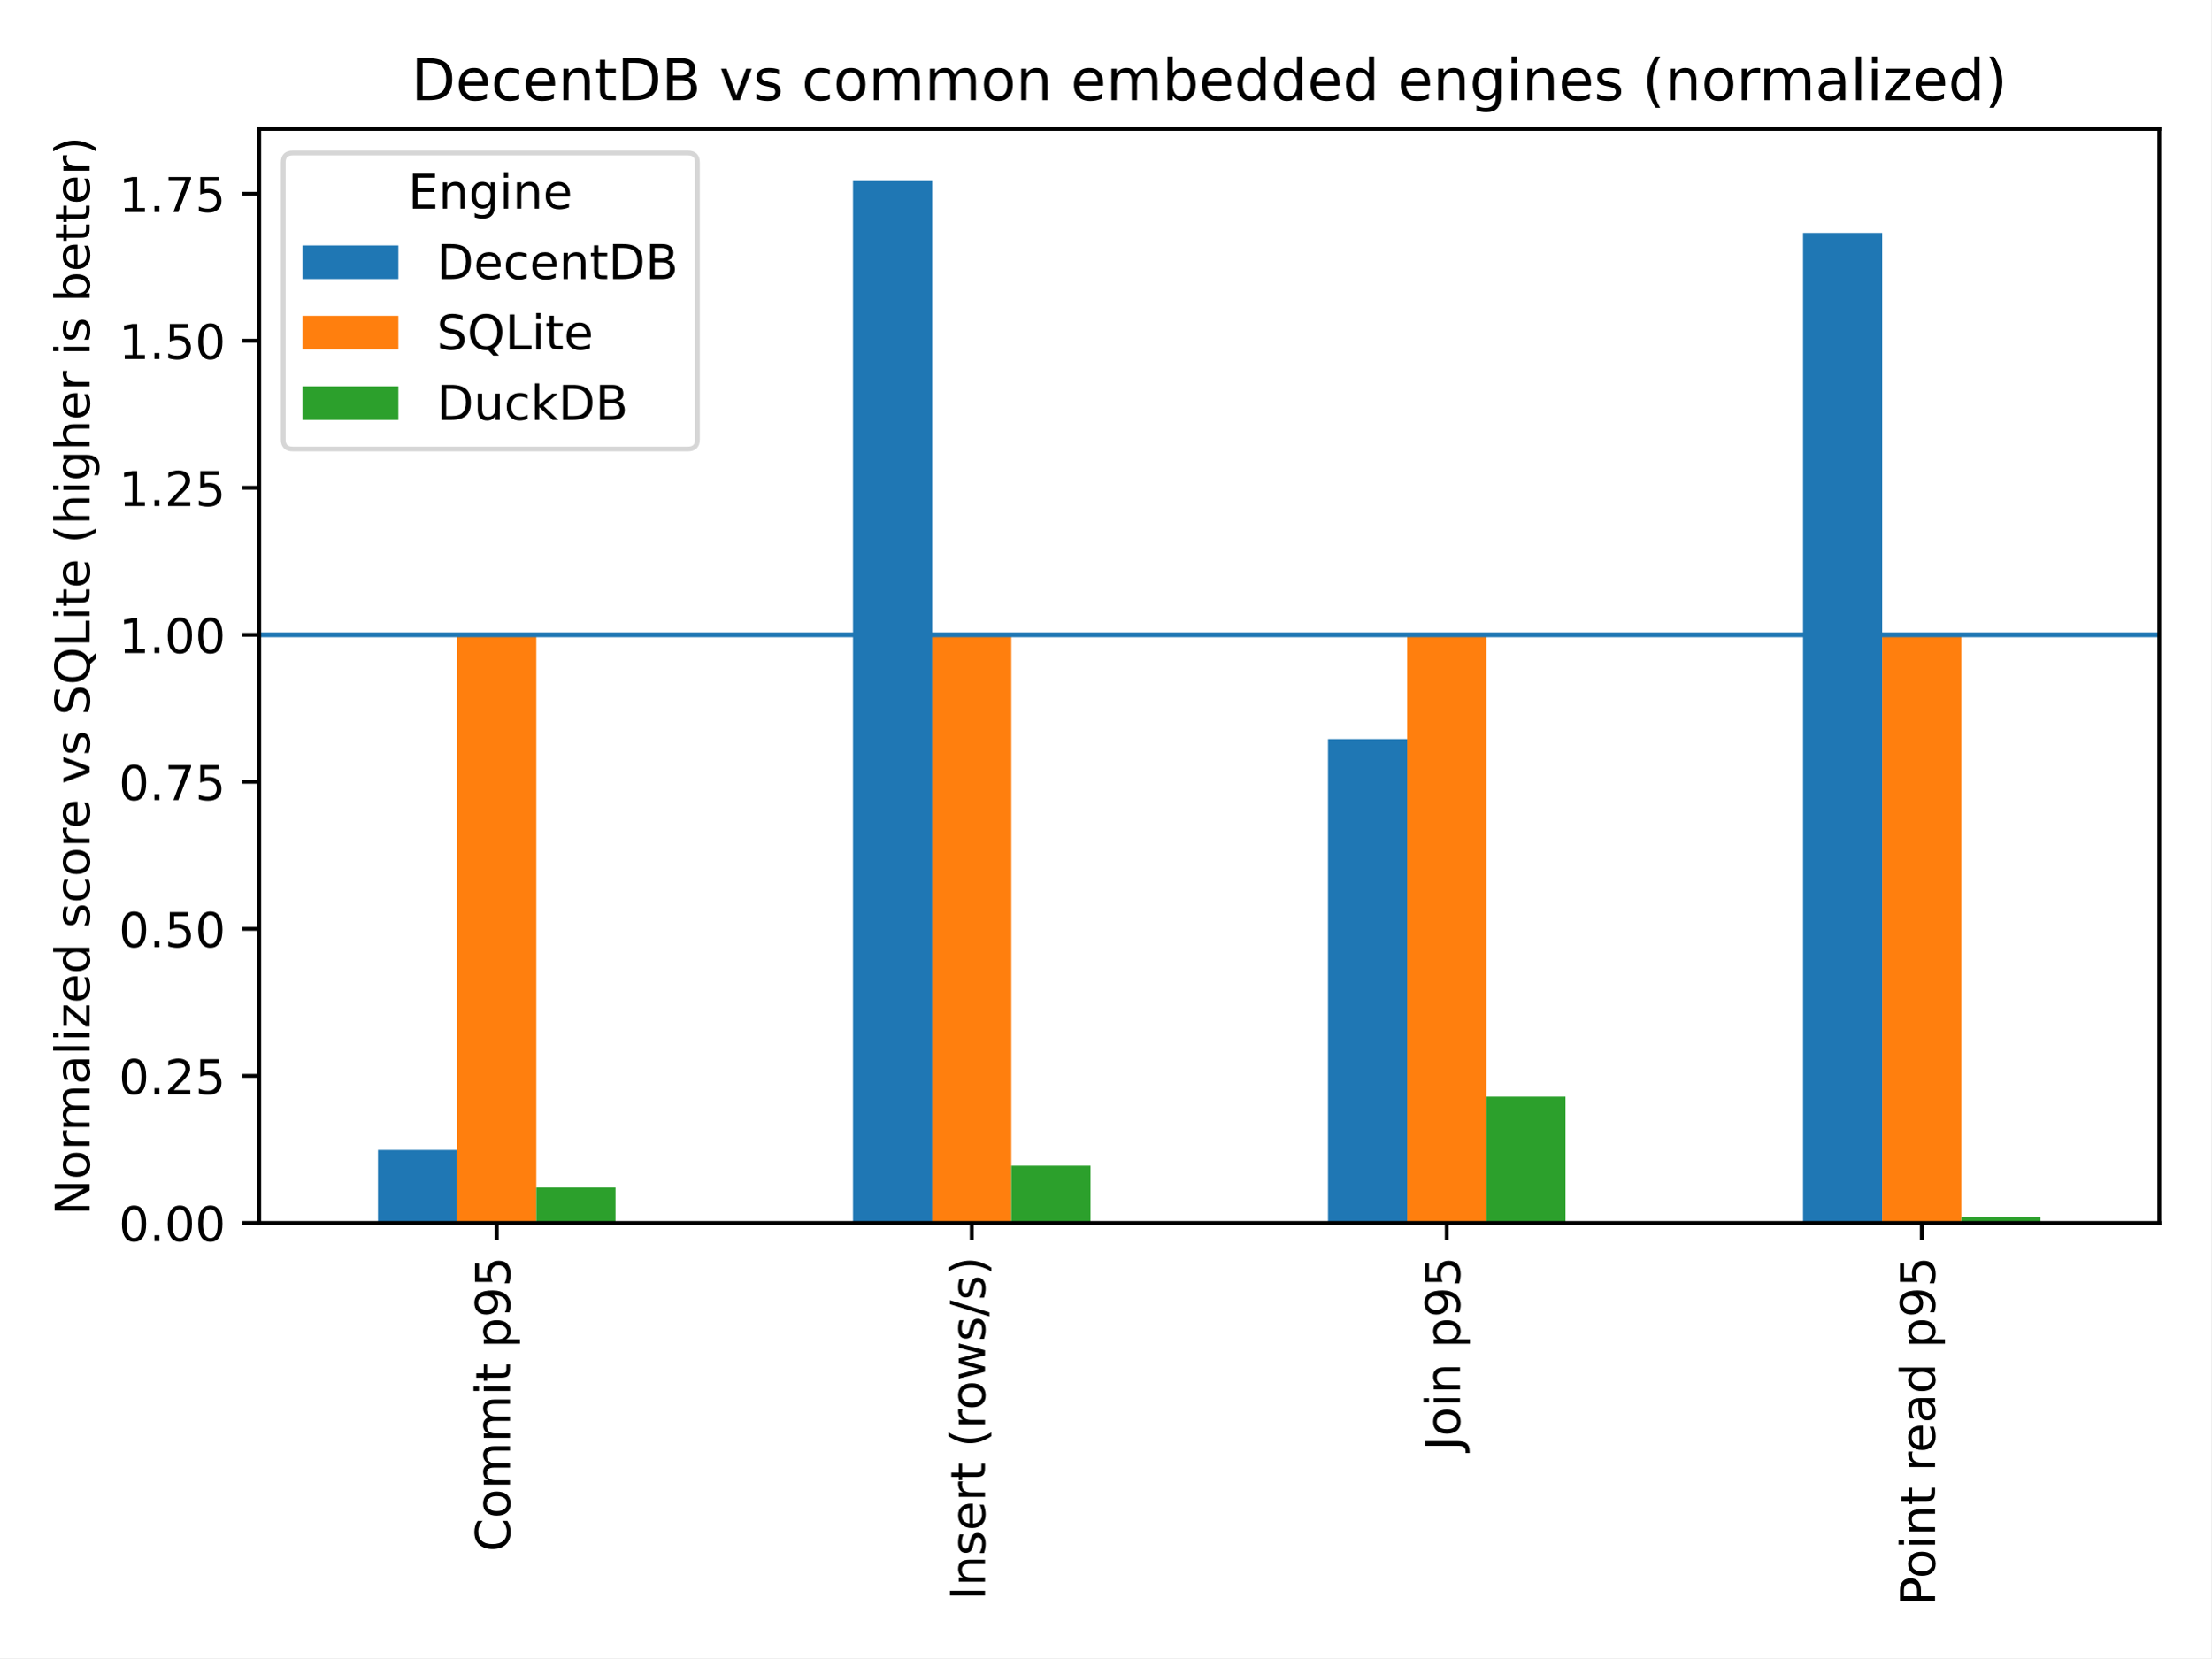
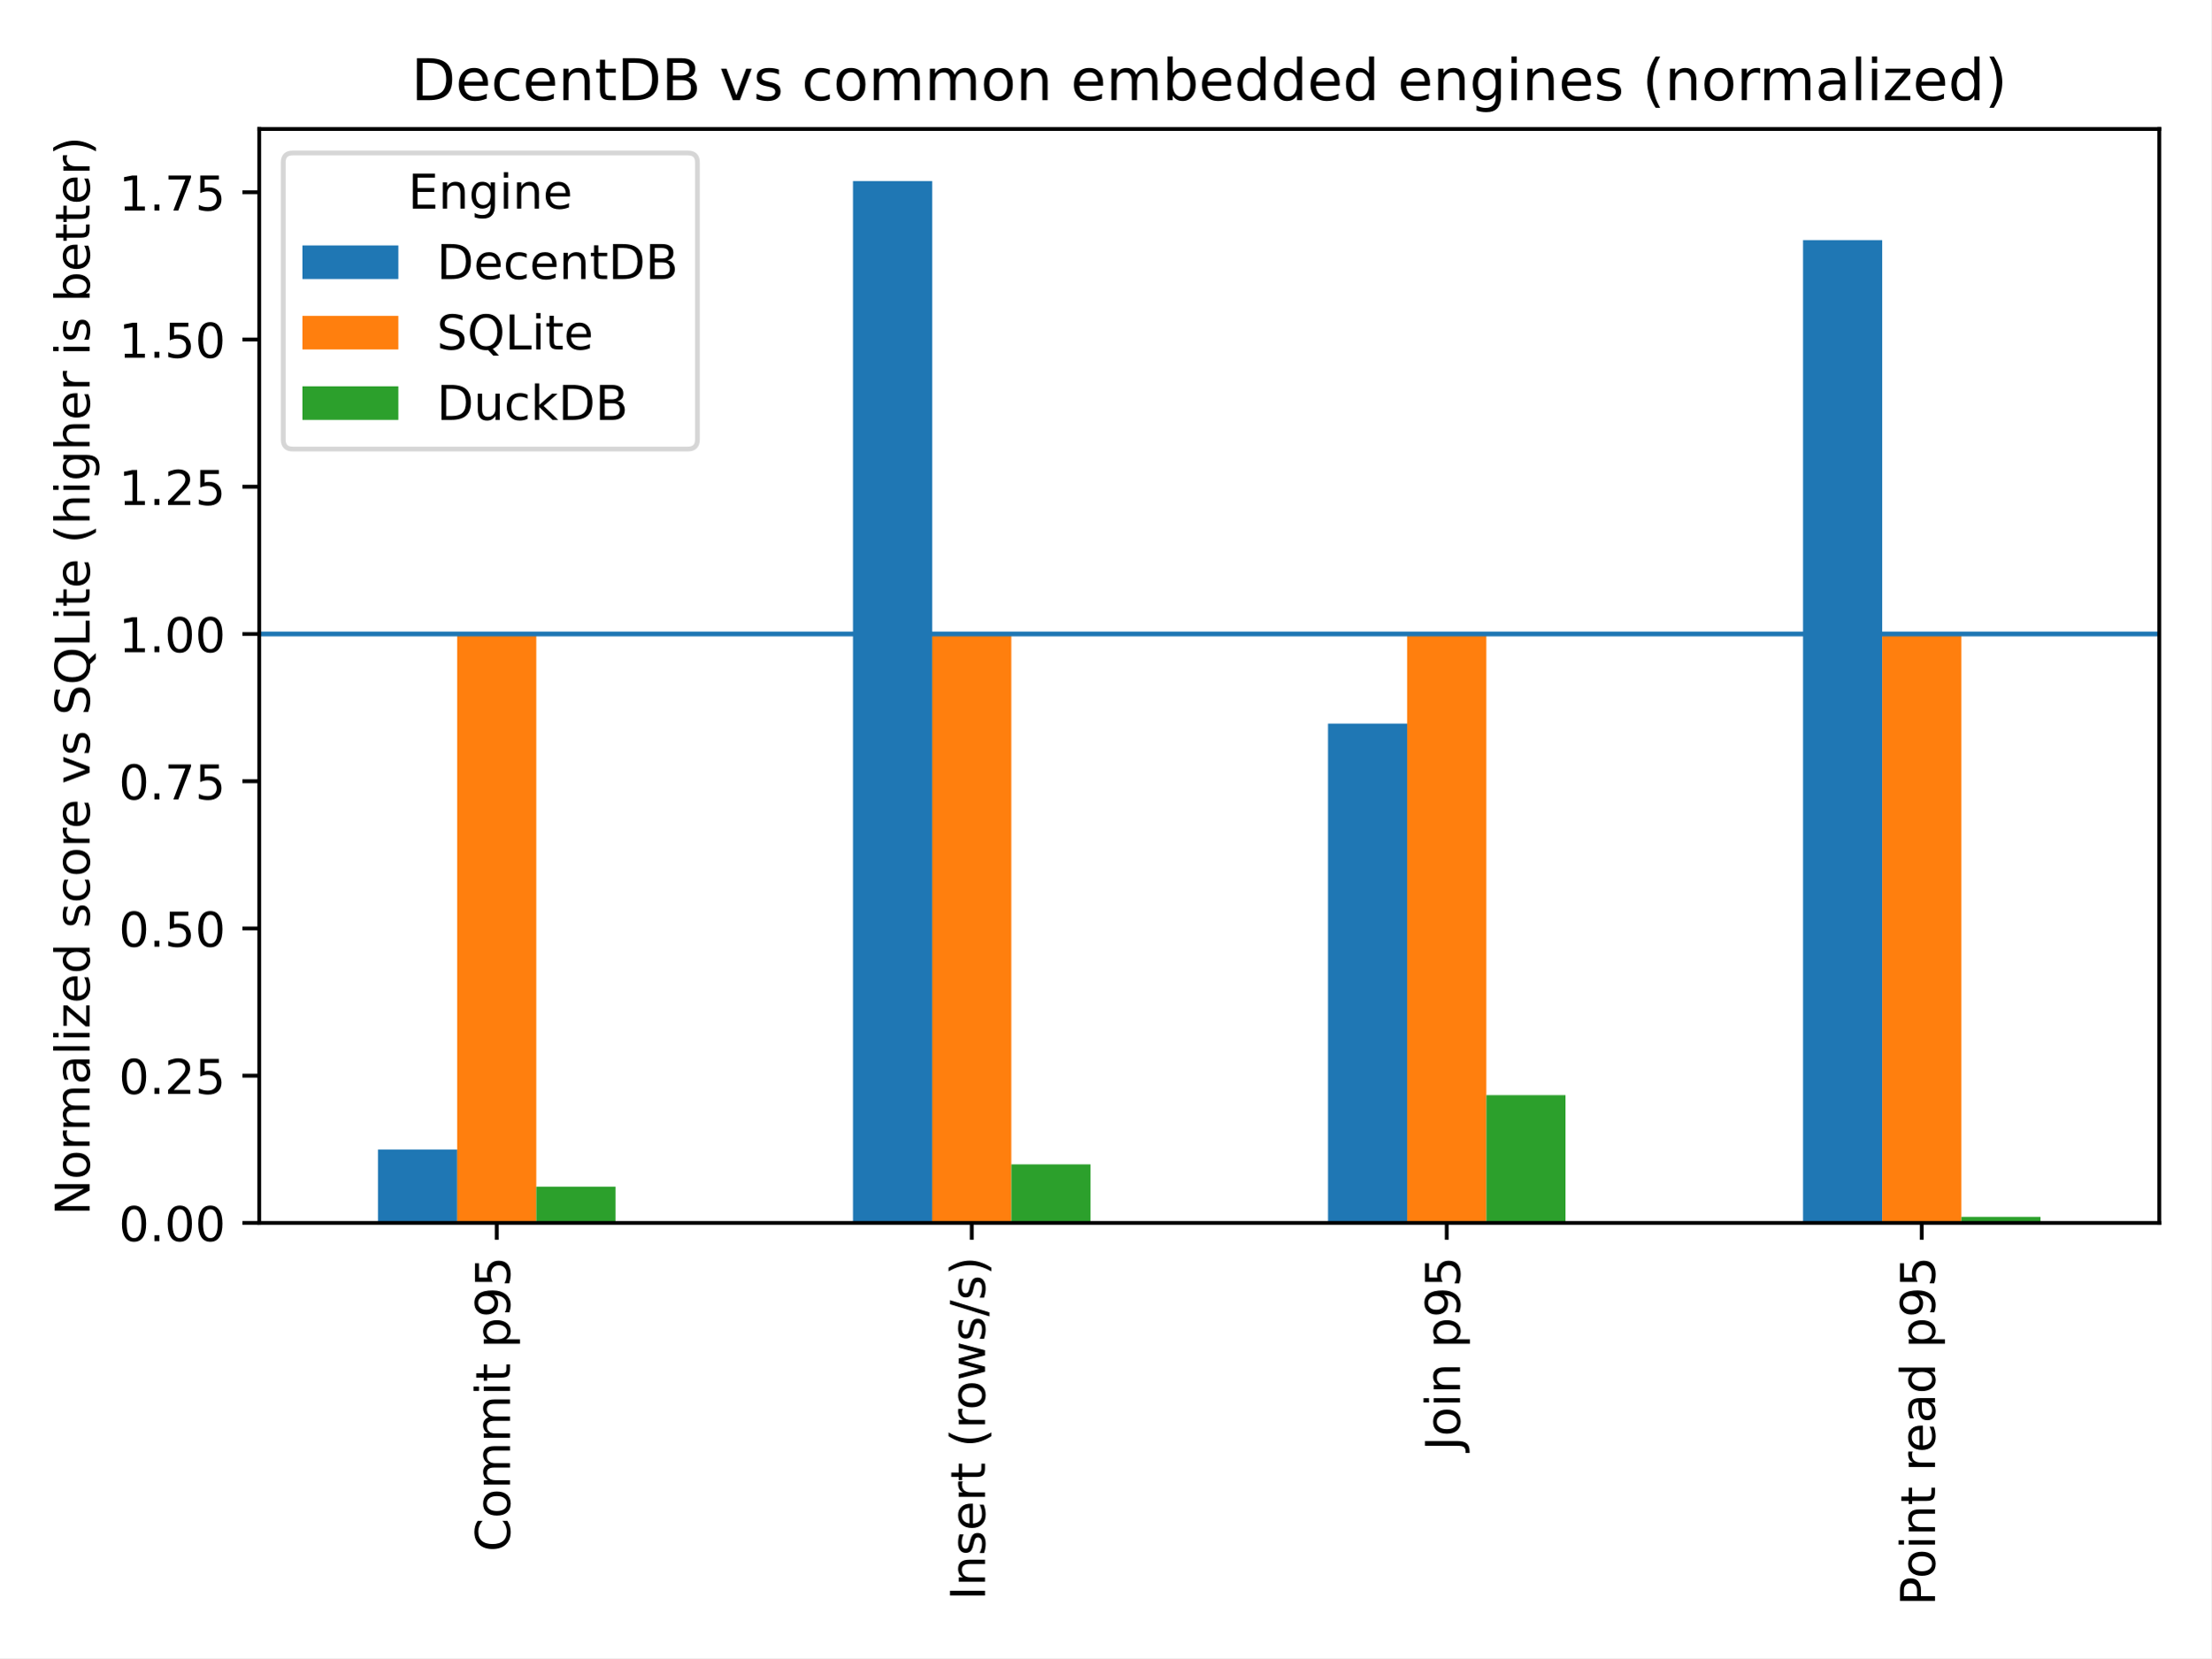
<svg xmlns="http://www.w3.org/2000/svg" xmlns:xlink="http://www.w3.org/1999/xlink" width="460.8pt" height="345.6pt" viewBox="0 0 460.8 345.6" version="1.1">
  <defs>
    <style type="text/css">*{stroke-linejoin: round; stroke-linecap: butt}</style>
  </defs>
  <g id="figure_1">
    <g id="patch_1">
      <path d="M 0 345.6  L 460.8 345.6  L 460.8 0  L 0 0  z " style="fill: #ffffff" />
    </g>
    <g id="axes_1">
      <g id="patch_2">
        <path d="M 54.02 254.9  L 450 254.9  L 450 26.88  L 54.02 26.88  z " style="fill: #ffffff" />
      </g>
      <g id="patch_3">
-         <path d="M 78.769 254.9  L 95.268 254.9  L 95.268 239.695  L 78.769 239.695  z " clip-path="url(#pde4b323373)" style="fill: #1f77b4" />
+         <path d="M 78.769 254.9  L 95.268 254.9  L 95.268 239.599  L 78.769 239.599  z " clip-path="url(#p89dce6e799)" style="fill: #1f77b4" />
      </g>
      <g id="patch_4">
-         <path d="M 177.764 254.9  L 194.263 254.9  L 194.263 37.738  L 177.764 37.738  z " clip-path="url(#pde4b323373)" style="fill: #1f77b4" />
+         <path d="M 177.764 254.9  L 194.263 254.9  L 194.263 37.738  L 177.764 37.738  z " clip-path="url(#p89dce6e799)" style="fill: #1f77b4" />
      </g>
      <g id="patch_5">
-         <path d="M 276.759 254.9  L 293.258 254.9  L 293.258 154.041  L 276.759 154.041  z " clip-path="url(#pde4b323373)" style="fill: #1f77b4" />
+         <path d="M 276.759 254.9  L 293.258 254.9  L 293.258 150.822  L 276.759 150.822  z " clip-path="url(#p89dce6e799)" style="fill: #1f77b4" />
      </g>
      <g id="patch_6">
-         <path d="M 375.754 254.9  L 392.253 254.9  L 392.253 48.533  L 375.754 48.533  z " clip-path="url(#pde4b323373)" style="fill: #1f77b4" />
+         <path d="M 375.754 254.9  L 392.253 254.9  L 392.253 50.054  L 375.754 50.054  z " clip-path="url(#p89dce6e799)" style="fill: #1f77b4" />
      </g>
      <g id="patch_7">
-         <path d="M 95.268 254.9  L 111.767 254.9  L 111.767 132.314  L 95.268 132.314  z " clip-path="url(#pde4b323373)" style="fill: #ff7f0e" />
+         <path d="M 95.268 254.9  L 111.767 254.9  L 111.767 132.138  L 95.268 132.138  z " clip-path="url(#p89dce6e799)" style="fill: #ff7f0e" />
      </g>
      <g id="patch_8">
-         <path d="M 194.263 254.9  L 210.762 254.9  L 210.762 132.314  L 194.263 132.314  z " clip-path="url(#pde4b323373)" style="fill: #ff7f0e" />
+         <path d="M 194.263 254.9  L 210.762 254.9  L 210.762 132.138  L 194.263 132.138  z " clip-path="url(#p89dce6e799)" style="fill: #ff7f0e" />
      </g>
      <g id="patch_9">
-         <path d="M 293.258 254.9  L 309.757 254.9  L 309.757 132.314  L 293.258 132.314  z " clip-path="url(#pde4b323373)" style="fill: #ff7f0e" />
+         <path d="M 293.258 254.9  L 309.757 254.9  L 309.757 132.138  L 293.258 132.138  z " clip-path="url(#p89dce6e799)" style="fill: #ff7f0e" />
      </g>
      <g id="patch_10">
-         <path d="M 392.253 254.9  L 408.752 254.9  L 408.752 132.314  L 392.253 132.314  z " clip-path="url(#pde4b323373)" style="fill: #ff7f0e" />
+         <path d="M 392.253 254.9  L 408.752 254.9  L 408.752 132.138  L 392.253 132.138  z " clip-path="url(#p89dce6e799)" style="fill: #ff7f0e" />
      </g>
      <g id="patch_11">
-         <path d="M 111.767 254.9  L 128.266 254.9  L 128.266 247.519  L 111.767 247.519  z " clip-path="url(#pde4b323373)" style="fill: #2ca02c" />
+         <path d="M 111.767 254.9  L 128.266 254.9  L 128.266 247.346  L 111.767 247.346  z " clip-path="url(#p89dce6e799)" style="fill: #2ca02c" />
      </g>
      <g id="patch_12">
-         <path d="M 210.762 254.9  L 227.261 254.9  L 227.261 242.97  L 210.762 242.97  z " clip-path="url(#pde4b323373)" style="fill: #2ca02c" />
+         <path d="M 210.762 254.9  L 227.261 254.9  L 227.261 242.691  L 210.762 242.691  z " clip-path="url(#p89dce6e799)" style="fill: #2ca02c" />
      </g>
      <g id="patch_13">
-         <path d="M 309.757 254.9  L 326.256 254.9  L 326.256 228.587  L 309.757 228.587  z " clip-path="url(#pde4b323373)" style="fill: #2ca02c" />
+         <path d="M 309.757 254.9  L 326.256 254.9  L 326.256 228.267  L 309.757 228.267  z " clip-path="url(#p89dce6e799)" style="fill: #2ca02c" />
      </g>
      <g id="patch_14">
-         <path d="M 408.752 254.9  L 425.251 254.9  L 425.251 253.636  L 408.752 253.636  z " clip-path="url(#pde4b323373)" style="fill: #2ca02c" />
+         <path d="M 408.752 254.9  L 425.251 254.9  L 425.251 253.651  L 408.752 253.651  z " clip-path="url(#p89dce6e799)" style="fill: #2ca02c" />
      </g>
      <g id="matplotlib.axis_1">
        <g id="xtick_1">
          <g id="line2d_1">
            <defs>
-               <path id="md93599c91a" d="M 0 0  L 0 3.5  " style="stroke: #000000; stroke-width: 0.8" />
+               <path id="m4a0da21c45" d="M 0 0  L 0 3.5  " style="stroke: #000000; stroke-width: 0.8" />
            </defs>
            <g>
-               <use xlink:href="#md93599c91a" x="103.517" y="254.9" style="stroke: #000000; stroke-width: 0.8" />
+               <use xlink:href="#m4a0da21c45" x="103.517" y="254.9" style="stroke: #000000; stroke-width: 0.8" />
            </g>
          </g>
          <g id="text_1">
            <g transform="translate(106.2769 323.4328) rotate(-90) scale(0.1 -0.1)">
              <defs>
                <path id="DejaVuSans-43" d="M 4122 4306  L 4122 3641  Q 3803 3938 3442 4084  Q 3081 4231 2675 4231  Q 1875 4231 1450 3742  Q 1025 3253 1025 2328  Q 1025 1406 1450 917  Q 1875 428 2675 428  Q 3081 428 3442 575  Q 3803 722 4122 1019  L 4122 359  Q 3791 134 3420 21  Q 3050 -91 2638 -91  Q 1578 -91 968 557  Q 359 1206 359 2328  Q 359 3453 968 4101  Q 1578 4750 2638 4750  Q 3056 4750 3426 4639  Q 3797 4528 4122 4306  z " transform="scale(0.015625)" />
                <path id="DejaVuSans-6f" d="M 1959 3097  Q 1497 3097 1228 2736  Q 959 2375 959 1747  Q 959 1119 1226 758  Q 1494 397 1959 397  Q 2419 397 2687 759  Q 2956 1122 2956 1747  Q 2956 2369 2687 2733  Q 2419 3097 1959 3097  z M 1959 3584  Q 2709 3584 3137 3096  Q 3566 2609 3566 1747  Q 3566 888 3137 398  Q 2709 -91 1959 -91  Q 1206 -91 779 398  Q 353 888 353 1747  Q 353 2609 779 3096  Q 1206 3584 1959 3584  z " transform="scale(0.015625)" />
                <path id="DejaVuSans-6d" d="M 3328 2828  Q 3544 3216 3844 3400  Q 4144 3584 4550 3584  Q 5097 3584 5394 3201  Q 5691 2819 5691 2113  L 5691 0  L 5113 0  L 5113 2094  Q 5113 2597 4934 2840  Q 4756 3084 4391 3084  Q 3944 3084 3684 2787  Q 3425 2491 3425 1978  L 3425 0  L 2847 0  L 2847 2094  Q 2847 2600 2669 2842  Q 2491 3084 2119 3084  Q 1678 3084 1418 2786  Q 1159 2488 1159 1978  L 1159 0  L 581 0  L 581 3500  L 1159 3500  L 1159 2956  Q 1356 3278 1631 3431  Q 1906 3584 2284 3584  Q 2666 3584 2933 3390  Q 3200 3197 3328 2828  z " transform="scale(0.015625)" />
                <path id="DejaVuSans-69" d="M 603 3500  L 1178 3500  L 1178 0  L 603 0  L 603 3500  z M 603 4863  L 1178 4863  L 1178 4134  L 603 4134  L 603 4863  z " transform="scale(0.015625)" />
                <path id="DejaVuSans-74" d="M 1172 4494  L 1172 3500  L 2356 3500  L 2356 3053  L 1172 3053  L 1172 1153  Q 1172 725 1289 603  Q 1406 481 1766 481  L 2356 481  L 2356 0  L 1766 0  Q 1100 0 847 248  Q 594 497 594 1153  L 594 3053  L 172 3053  L 172 3500  L 594 3500  L 594 4494  L 1172 4494  z " transform="scale(0.015625)" />
                <path id="DejaVuSans-20" transform="scale(0.015625)" />
                <path id="DejaVuSans-70" d="M 1159 525  L 1159 -1331  L 581 -1331  L 581 3500  L 1159 3500  L 1159 2969  Q 1341 3281 1617 3432  Q 1894 3584 2278 3584  Q 2916 3584 3314 3078  Q 3713 2572 3713 1747  Q 3713 922 3314 415  Q 2916 -91 2278 -91  Q 1894 -91 1617 61  Q 1341 213 1159 525  z M 3116 1747  Q 3116 2381 2855 2742  Q 2594 3103 2138 3103  Q 1681 3103 1420 2742  Q 1159 2381 1159 1747  Q 1159 1113 1420 752  Q 1681 391 2138 391  Q 2594 391 2855 752  Q 3116 1113 3116 1747  z " transform="scale(0.015625)" />
                <path id="DejaVuSans-39" d="M 703 97  L 703 672  Q 941 559 1184 500  Q 1428 441 1663 441  Q 2288 441 2617 861  Q 2947 1281 2994 2138  Q 2813 1869 2534 1725  Q 2256 1581 1919 1581  Q 1219 1581 811 2004  Q 403 2428 403 3163  Q 403 3881 828 4315  Q 1253 4750 1959 4750  Q 2769 4750 3195 4129  Q 3622 3509 3622 2328  Q 3622 1225 3098 567  Q 2575 -91 1691 -91  Q 1453 -91 1209 -44  Q 966 3 703 97  z M 1959 2075  Q 2384 2075 2632 2365  Q 2881 2656 2881 3163  Q 2881 3666 2632 3958  Q 2384 4250 1959 4250  Q 1534 4250 1286 3958  Q 1038 3666 1038 3163  Q 1038 2656 1286 2365  Q 1534 2075 1959 2075  z " transform="scale(0.015625)" />
                <path id="DejaVuSans-35" d="M 691 4666  L 3169 4666  L 3169 4134  L 1269 4134  L 1269 2991  Q 1406 3038 1543 3061  Q 1681 3084 1819 3084  Q 2600 3084 3056 2656  Q 3513 2228 3513 1497  Q 3513 744 3044 326  Q 2575 -91 1722 -91  Q 1428 -91 1123 -41  Q 819 9 494 109  L 494 744  Q 775 591 1075 516  Q 1375 441 1709 441  Q 2250 441 2565 725  Q 2881 1009 2881 1497  Q 2881 1984 2565 2268  Q 2250 2553 1709 2553  Q 1456 2553 1204 2497  Q 953 2441 691 2322  L 691 4666  z " transform="scale(0.015625)" />
              </defs>
              <use xlink:href="#DejaVuSans-43" />
              <use xlink:href="#DejaVuSans-6f" transform="translate(69.82422 0)" />
              <use xlink:href="#DejaVuSans-6d" transform="translate(131.0059 0)" />
              <use xlink:href="#DejaVuSans-6d" transform="translate(228.418 0)" />
              <use xlink:href="#DejaVuSans-69" transform="translate(325.8301 0)" />
              <use xlink:href="#DejaVuSans-74" transform="translate(353.6133 0)" />
              <use xlink:href="#DejaVuSans-20" transform="translate(392.8223 0)" />
              <use xlink:href="#DejaVuSans-70" transform="translate(424.6094 0)" />
              <use xlink:href="#DejaVuSans-39" transform="translate(488.0859 0)" />
              <use xlink:href="#DejaVuSans-35" transform="translate(551.709 0)" />
            </g>
          </g>
        </g>
        <g id="xtick_2">
          <g id="line2d_2">
            <g>
-               <use xlink:href="#md93599c91a" x="202.512" y="254.9" style="stroke: #000000; stroke-width: 0.8" />
+               <use xlink:href="#m4a0da21c45" x="202.512" y="254.9" style="stroke: #000000; stroke-width: 0.8" />
            </g>
          </g>
          <g id="text_2">
            <g transform="translate(205.2719 333.5328) rotate(-90) scale(0.1 -0.1)">
              <defs>
                <path id="DejaVuSans-49" d="M 628 4666  L 1259 4666  L 1259 0  L 628 0  L 628 4666  z " transform="scale(0.015625)" />
                <path id="DejaVuSans-6e" d="M 3513 2113  L 3513 0  L 2938 0  L 2938 2094  Q 2938 2591 2744 2837  Q 2550 3084 2163 3084  Q 1697 3084 1428 2787  Q 1159 2491 1159 1978  L 1159 0  L 581 0  L 581 3500  L 1159 3500  L 1159 2956  Q 1366 3272 1645 3428  Q 1925 3584 2291 3584  Q 2894 3584 3203 3211  Q 3513 2838 3513 2113  z " transform="scale(0.015625)" />
                <path id="DejaVuSans-73" d="M 2834 3397  L 2834 2853  Q 2591 2978 2328 3040  Q 2066 3103 1784 3103  Q 1356 3103 1142 2972  Q 928 2841 928 2578  Q 928 2378 1081 2264  Q 1234 2150 1697 2047  L 1894 2003  Q 2506 1872 2764 1633  Q 3022 1394 3022 966  Q 3022 478 2636 193  Q 2250 -91 1575 -91  Q 1294 -91 989 -36  Q 684 19 347 128  L 347 722  Q 666 556 975 473  Q 1284 391 1588 391  Q 1994 391 2212 530  Q 2431 669 2431 922  Q 2431 1156 2273 1281  Q 2116 1406 1581 1522  L 1381 1569  Q 847 1681 609 1914  Q 372 2147 372 2553  Q 372 3047 722 3315  Q 1072 3584 1716 3584  Q 2034 3584 2315 3537  Q 2597 3491 2834 3397  z " transform="scale(0.015625)" />
                <path id="DejaVuSans-65" d="M 3597 1894  L 3597 1613  L 953 1613  Q 991 1019 1311 708  Q 1631 397 2203 397  Q 2534 397 2845 478  Q 3156 559 3463 722  L 3463 178  Q 3153 47 2828 -22  Q 2503 -91 2169 -91  Q 1331 -91 842 396  Q 353 884 353 1716  Q 353 2575 817 3079  Q 1281 3584 2069 3584  Q 2775 3584 3186 3129  Q 3597 2675 3597 1894  z M 3022 2063  Q 3016 2534 2758 2815  Q 2500 3097 2075 3097  Q 1594 3097 1305 2825  Q 1016 2553 972 2059  L 3022 2063  z " transform="scale(0.015625)" />
                <path id="DejaVuSans-72" d="M 2631 2963  Q 2534 3019 2420 3045  Q 2306 3072 2169 3072  Q 1681 3072 1420 2755  Q 1159 2438 1159 1844  L 1159 0  L 581 0  L 581 3500  L 1159 3500  L 1159 2956  Q 1341 3275 1631 3429  Q 1922 3584 2338 3584  Q 2397 3584 2469 3576  Q 2541 3569 2628 3553  L 2631 2963  z " transform="scale(0.015625)" />
                <path id="DejaVuSans-28" d="M 1984 4856  Q 1566 4138 1362 3434  Q 1159 2731 1159 2009  Q 1159 1288 1364 580  Q 1569 -128 1984 -844  L 1484 -844  Q 1016 -109 783 600  Q 550 1309 550 2009  Q 550 2706 781 3412  Q 1013 4119 1484 4856  L 1984 4856  z " transform="scale(0.015625)" />
                <path id="DejaVuSans-77" d="M 269 3500  L 844 3500  L 1563 769  L 2278 3500  L 2956 3500  L 3675 769  L 4391 3500  L 4966 3500  L 4050 0  L 3372 0  L 2619 2869  L 1863 0  L 1184 0  L 269 3500  z " transform="scale(0.015625)" />
                <path id="DejaVuSans-2f" d="M 1625 4666  L 2156 4666  L 531 -594  L 0 -594  L 1625 4666  z " transform="scale(0.015625)" />
                <path id="DejaVuSans-29" d="M 513 4856  L 1013 4856  Q 1481 4119 1714 3412  Q 1947 2706 1947 2009  Q 1947 1309 1714 600  Q 1481 -109 1013 -844  L 513 -844  Q 928 -128 1133 580  Q 1338 1288 1338 2009  Q 1338 2731 1133 3434  Q 928 4138 513 4856  z " transform="scale(0.015625)" />
              </defs>
              <use xlink:href="#DejaVuSans-49" />
              <use xlink:href="#DejaVuSans-6e" transform="translate(29.49219 0)" />
              <use xlink:href="#DejaVuSans-73" transform="translate(92.87109 0)" />
              <use xlink:href="#DejaVuSans-65" transform="translate(144.9707 0)" />
              <use xlink:href="#DejaVuSans-72" transform="translate(206.4941 0)" />
              <use xlink:href="#DejaVuSans-74" transform="translate(247.6074 0)" />
              <use xlink:href="#DejaVuSans-20" transform="translate(286.8164 0)" />
              <use xlink:href="#DejaVuSans-28" transform="translate(318.6035 0)" />
              <use xlink:href="#DejaVuSans-72" transform="translate(357.6172 0)" />
              <use xlink:href="#DejaVuSans-6f" transform="translate(396.4805 0)" />
              <use xlink:href="#DejaVuSans-77" transform="translate(457.6621 0)" />
              <use xlink:href="#DejaVuSans-73" transform="translate(539.4492 0)" />
              <use xlink:href="#DejaVuSans-2f" transform="translate(591.5488 0)" />
              <use xlink:href="#DejaVuSans-73" transform="translate(625.2402 0)" />
              <use xlink:href="#DejaVuSans-29" transform="translate(677.3398 0)" />
            </g>
          </g>
        </g>
        <g id="xtick_3">
          <g id="line2d_3">
            <g>
-               <use xlink:href="#md93599c91a" x="301.507" y="254.9" style="stroke: #000000; stroke-width: 0.8" />
+               <use xlink:href="#m4a0da21c45" x="301.507" y="254.9" style="stroke: #000000; stroke-width: 0.8" />
            </g>
          </g>
          <g id="text_3">
            <g transform="translate(304.2669 302.3359) rotate(-90) scale(0.1 -0.1)">
              <defs>
                <path id="DejaVuSans-4a" d="M 628 4666  L 1259 4666  L 1259 325  Q 1259 -519 939 -900  Q 619 -1281 -91 -1281  L -331 -1281  L -331 -750  L -134 -750  Q 284 -750 456 -515  Q 628 -281 628 325  L 628 4666  z " transform="scale(0.015625)" />
              </defs>
              <use xlink:href="#DejaVuSans-4a" />
              <use xlink:href="#DejaVuSans-6f" transform="translate(29.49219 0)" />
              <use xlink:href="#DejaVuSans-69" transform="translate(90.67383 0)" />
              <use xlink:href="#DejaVuSans-6e" transform="translate(118.457 0)" />
              <use xlink:href="#DejaVuSans-20" transform="translate(181.8359 0)" />
              <use xlink:href="#DejaVuSans-70" transform="translate(213.623 0)" />
              <use xlink:href="#DejaVuSans-39" transform="translate(277.0996 0)" />
              <use xlink:href="#DejaVuSans-35" transform="translate(340.7227 0)" />
            </g>
          </g>
        </g>
        <g id="xtick_4">
          <g id="line2d_4">
            <g>
-               <use xlink:href="#md93599c91a" x="400.502" y="254.9" style="stroke: #000000; stroke-width: 0.8" />
+               <use xlink:href="#m4a0da21c45" x="400.502" y="254.9" style="stroke: #000000; stroke-width: 0.8" />
            </g>
          </g>
          <g id="text_4">
            <g transform="translate(403.2619 334.6672) rotate(-90) scale(0.1 -0.1)">
              <defs>
                <path id="DejaVuSans-50" d="M 1259 4147  L 1259 2394  L 2053 2394  Q 2494 2394 2734 2622  Q 2975 2850 2975 3272  Q 2975 3691 2734 3919  Q 2494 4147 2053 4147  L 1259 4147  z M 628 4666  L 2053 4666  Q 2838 4666 3239 4311  Q 3641 3956 3641 3272  Q 3641 2581 3239 2228  Q 2838 1875 2053 1875  L 1259 1875  L 1259 0  L 628 0  L 628 4666  z " transform="scale(0.015625)" />
                <path id="DejaVuSans-61" d="M 2194 1759  Q 1497 1759 1228 1600  Q 959 1441 959 1056  Q 959 750 1161 570  Q 1363 391 1709 391  Q 2188 391 2477 730  Q 2766 1069 2766 1631  L 2766 1759  L 2194 1759  z M 3341 1997  L 3341 0  L 2766 0  L 2766 531  Q 2569 213 2275 61  Q 1981 -91 1556 -91  Q 1019 -91 701 211  Q 384 513 384 1019  Q 384 1609 779 1909  Q 1175 2209 1959 2209  L 2766 2209  L 2766 2266  Q 2766 2663 2505 2880  Q 2244 3097 1772 3097  Q 1472 3097 1187 3025  Q 903 2953 641 2809  L 641 3341  Q 956 3463 1253 3523  Q 1550 3584 1831 3584  Q 2591 3584 2966 3190  Q 3341 2797 3341 1997  z " transform="scale(0.015625)" />
                <path id="DejaVuSans-64" d="M 2906 2969  L 2906 4863  L 3481 4863  L 3481 0  L 2906 0  L 2906 525  Q 2725 213 2448 61  Q 2172 -91 1784 -91  Q 1150 -91 751 415  Q 353 922 353 1747  Q 353 2572 751 3078  Q 1150 3584 1784 3584  Q 2172 3584 2448 3432  Q 2725 3281 2906 2969  z M 947 1747  Q 947 1113 1208 752  Q 1469 391 1925 391  Q 2381 391 2643 752  Q 2906 1113 2906 1747  Q 2906 2381 2643 2742  Q 2381 3103 1925 3103  Q 1469 3103 1208 2742  Q 947 2381 947 1747  z " transform="scale(0.015625)" />
              </defs>
              <use xlink:href="#DejaVuSans-50" />
              <use xlink:href="#DejaVuSans-6f" transform="translate(56.67773 0)" />
              <use xlink:href="#DejaVuSans-69" transform="translate(117.8594 0)" />
              <use xlink:href="#DejaVuSans-6e" transform="translate(145.6426 0)" />
              <use xlink:href="#DejaVuSans-74" transform="translate(209.0215 0)" />
              <use xlink:href="#DejaVuSans-20" transform="translate(248.2305 0)" />
              <use xlink:href="#DejaVuSans-72" transform="translate(280.0176 0)" />
              <use xlink:href="#DejaVuSans-65" transform="translate(318.8809 0)" />
              <use xlink:href="#DejaVuSans-61" transform="translate(380.4043 0)" />
              <use xlink:href="#DejaVuSans-64" transform="translate(441.6836 0)" />
              <use xlink:href="#DejaVuSans-20" transform="translate(505.1602 0)" />
              <use xlink:href="#DejaVuSans-70" transform="translate(536.9473 0)" />
              <use xlink:href="#DejaVuSans-39" transform="translate(600.4238 0)" />
              <use xlink:href="#DejaVuSans-35" transform="translate(664.0469 0)" />
            </g>
          </g>
        </g>
      </g>
      <g id="matplotlib.axis_2">
        <g id="ytick_1">
          <g id="line2d_5">
            <defs>
-               <path id="mb5e810db00" d="M 0 0  L -3.5 0  " style="stroke: #000000; stroke-width: 0.8" />
+               <path id="m06a115da00" d="M 0 0  L -3.5 0  " style="stroke: #000000; stroke-width: 0.8" />
            </defs>
            <g>
-               <use xlink:href="#mb5e810db00" x="54.02" y="254.9" style="stroke: #000000; stroke-width: 0.8" />
+               <use xlink:href="#m06a115da00" x="54.02" y="254.9" style="stroke: #000000; stroke-width: 0.8" />
            </g>
          </g>
          <g id="text_5">
            <g transform="translate(24.75437 258.6992) scale(0.1 -0.1)">
              <defs>
                <path id="DejaVuSans-30" d="M 2034 4250  Q 1547 4250 1301 3770  Q 1056 3291 1056 2328  Q 1056 1369 1301 889  Q 1547 409 2034 409  Q 2525 409 2770 889  Q 3016 1369 3016 2328  Q 3016 3291 2770 3770  Q 2525 4250 2034 4250  z M 2034 4750  Q 2819 4750 3233 4129  Q 3647 3509 3647 2328  Q 3647 1150 3233 529  Q 2819 -91 2034 -91  Q 1250 -91 836 529  Q 422 1150 422 2328  Q 422 3509 836 4129  Q 1250 4750 2034 4750  z " transform="scale(0.015625)" />
                <path id="DejaVuSans-2e" d="M 684 794  L 1344 794  L 1344 0  L 684 0  L 684 794  z " transform="scale(0.015625)" />
              </defs>
              <use xlink:href="#DejaVuSans-30" />
              <use xlink:href="#DejaVuSans-2e" transform="translate(63.62305 0)" />
              <use xlink:href="#DejaVuSans-30" transform="translate(95.41016 0)" />
              <use xlink:href="#DejaVuSans-30" transform="translate(159.0332 0)" />
            </g>
          </g>
        </g>
        <g id="ytick_2">
          <g id="line2d_6">
            <g>
-               <use xlink:href="#mb5e810db00" x="54.02" y="224.254" style="stroke: #000000; stroke-width: 0.8" />
+               <use xlink:href="#m06a115da00" x="54.02" y="224.21" style="stroke: #000000; stroke-width: 0.8" />
            </g>
          </g>
          <g id="text_6">
-             <g transform="translate(24.75437 228.0528) scale(0.1 -0.1)">
+             <g transform="translate(24.75437 228.0088) scale(0.1 -0.1)">
              <defs>
                <path id="DejaVuSans-32" d="M 1228 531  L 3431 531  L 3431 0  L 469 0  L 469 531  Q 828 903 1448 1529  Q 2069 2156 2228 2338  Q 2531 2678 2651 2914  Q 2772 3150 2772 3378  Q 2772 3750 2511 3984  Q 2250 4219 1831 4219  Q 1534 4219 1204 4116  Q 875 4013 500 3803  L 500 4441  Q 881 4594 1212 4672  Q 1544 4750 1819 4750  Q 2544 4750 2975 4387  Q 3406 4025 3406 3419  Q 3406 3131 3298 2873  Q 3191 2616 2906 2266  Q 2828 2175 2409 1742  Q 1991 1309 1228 531  z " transform="scale(0.015625)" />
              </defs>
              <use xlink:href="#DejaVuSans-30" />
              <use xlink:href="#DejaVuSans-2e" transform="translate(63.62305 0)" />
              <use xlink:href="#DejaVuSans-32" transform="translate(95.41016 0)" />
              <use xlink:href="#DejaVuSans-35" transform="translate(159.0332 0)" />
            </g>
          </g>
        </g>
        <g id="ytick_3">
          <g id="line2d_7">
            <g>
-               <use xlink:href="#mb5e810db00" x="54.02" y="193.607" style="stroke: #000000; stroke-width: 0.8" />
+               <use xlink:href="#m06a115da00" x="54.02" y="193.519" style="stroke: #000000; stroke-width: 0.8" />
            </g>
          </g>
          <g id="text_7">
-             <g transform="translate(24.75437 197.4064) scale(0.1 -0.1)">
+             <g transform="translate(24.75437 197.3183) scale(0.1 -0.1)">
              <use xlink:href="#DejaVuSans-30" />
              <use xlink:href="#DejaVuSans-2e" transform="translate(63.62305 0)" />
              <use xlink:href="#DejaVuSans-35" transform="translate(95.41016 0)" />
              <use xlink:href="#DejaVuSans-30" transform="translate(159.0332 0)" />
            </g>
          </g>
        </g>
        <g id="ytick_4">
          <g id="line2d_8">
            <g>
-               <use xlink:href="#mb5e810db00" x="54.02" y="162.961" style="stroke: #000000; stroke-width: 0.8" />
+               <use xlink:href="#m06a115da00" x="54.02" y="162.829" style="stroke: #000000; stroke-width: 0.8" />
            </g>
          </g>
          <g id="text_8">
-             <g transform="translate(24.75437 166.7599) scale(0.1 -0.1)">
+             <g transform="translate(24.75437 166.6279) scale(0.1 -0.1)">
              <defs>
                <path id="DejaVuSans-37" d="M 525 4666  L 3525 4666  L 3525 4397  L 1831 0  L 1172 0  L 2766 4134  L 525 4134  L 525 4666  z " transform="scale(0.015625)" />
              </defs>
              <use xlink:href="#DejaVuSans-30" />
              <use xlink:href="#DejaVuSans-2e" transform="translate(63.62305 0)" />
              <use xlink:href="#DejaVuSans-37" transform="translate(95.41016 0)" />
              <use xlink:href="#DejaVuSans-35" transform="translate(159.0332 0)" />
            </g>
          </g>
        </g>
        <g id="ytick_5">
          <g id="line2d_9">
            <g>
-               <use xlink:href="#mb5e810db00" x="54.02" y="132.314" style="stroke: #000000; stroke-width: 0.8" />
+               <use xlink:href="#m06a115da00" x="54.02" y="132.138" style="stroke: #000000; stroke-width: 0.8" />
            </g>
          </g>
          <g id="text_9">
-             <g transform="translate(24.75437 136.1135) scale(0.1 -0.1)">
+             <g transform="translate(24.75437 135.9374) scale(0.1 -0.1)">
              <defs>
                <path id="DejaVuSans-31" d="M 794 531  L 1825 531  L 1825 4091  L 703 3866  L 703 4441  L 1819 4666  L 2450 4666  L 2450 531  L 3481 531  L 3481 0  L 794 0  L 794 531  z " transform="scale(0.015625)" />
              </defs>
              <use xlink:href="#DejaVuSans-31" />
              <use xlink:href="#DejaVuSans-2e" transform="translate(63.62305 0)" />
              <use xlink:href="#DejaVuSans-30" transform="translate(95.41016 0)" />
              <use xlink:href="#DejaVuSans-30" transform="translate(159.0332 0)" />
            </g>
          </g>
        </g>
        <g id="ytick_6">
          <g id="line2d_10">
            <g>
-               <use xlink:href="#mb5e810db00" x="54.02" y="101.668" style="stroke: #000000; stroke-width: 0.8" />
+               <use xlink:href="#m06a115da00" x="54.02" y="101.448" style="stroke: #000000; stroke-width: 0.8" />
            </g>
          </g>
          <g id="text_10">
-             <g transform="translate(24.75437 105.4671) scale(0.1 -0.1)">
+             <g transform="translate(24.75437 105.247) scale(0.1 -0.1)">
              <use xlink:href="#DejaVuSans-31" />
              <use xlink:href="#DejaVuSans-2e" transform="translate(63.62305 0)" />
              <use xlink:href="#DejaVuSans-32" transform="translate(95.41016 0)" />
              <use xlink:href="#DejaVuSans-35" transform="translate(159.0332 0)" />
            </g>
          </g>
        </g>
        <g id="ytick_7">
          <g id="line2d_11">
            <g>
-               <use xlink:href="#mb5e810db00" x="54.02" y="71.021" style="stroke: #000000; stroke-width: 0.8" />
+               <use xlink:href="#m06a115da00" x="54.02" y="70.757" style="stroke: #000000; stroke-width: 0.8" />
            </g>
          </g>
          <g id="text_11">
-             <g transform="translate(24.75437 74.82063) scale(0.1 -0.1)">
+             <g transform="translate(24.75437 74.55653) scale(0.1 -0.1)">
              <use xlink:href="#DejaVuSans-31" />
              <use xlink:href="#DejaVuSans-2e" transform="translate(63.62305 0)" />
              <use xlink:href="#DejaVuSans-35" transform="translate(95.41016 0)" />
              <use xlink:href="#DejaVuSans-30" transform="translate(159.0332 0)" />
            </g>
          </g>
        </g>
        <g id="ytick_8">
          <g id="line2d_12">
            <g>
-               <use xlink:href="#mb5e810db00" x="54.02" y="40.375" style="stroke: #000000; stroke-width: 0.8" />
+               <use xlink:href="#m06a115da00" x="54.02" y="40.067" style="stroke: #000000; stroke-width: 0.8" />
            </g>
          </g>
          <g id="text_12">
-             <g transform="translate(24.75437 44.1742) scale(0.1 -0.1)">
+             <g transform="translate(24.75437 43.86608) scale(0.1 -0.1)">
              <use xlink:href="#DejaVuSans-31" />
              <use xlink:href="#DejaVuSans-2e" transform="translate(63.62305 0)" />
              <use xlink:href="#DejaVuSans-37" transform="translate(95.41016 0)" />
              <use xlink:href="#DejaVuSans-35" transform="translate(159.0332 0)" />
            </g>
          </g>
        </g>
        <g id="text_13">
          <g transform="translate(18.67469 253.3298) rotate(-90) scale(0.1 -0.1)">
            <defs>
              <path id="DejaVuSans-4e" d="M 628 4666  L 1478 4666  L 3547 763  L 3547 4666  L 4159 4666  L 4159 0  L 3309 0  L 1241 3903  L 1241 0  L 628 0  L 628 4666  z " transform="scale(0.015625)" />
              <path id="DejaVuSans-6c" d="M 603 4863  L 1178 4863  L 1178 0  L 603 0  L 603 4863  z " transform="scale(0.015625)" />
              <path id="DejaVuSans-7a" d="M 353 3500  L 3084 3500  L 3084 2975  L 922 459  L 3084 459  L 3084 0  L 275 0  L 275 525  L 2438 3041  L 353 3041  L 353 3500  z " transform="scale(0.015625)" />
              <path id="DejaVuSans-63" d="M 3122 3366  L 3122 2828  Q 2878 2963 2633 3030  Q 2388 3097 2138 3097  Q 1578 3097 1268 2742  Q 959 2388 959 1747  Q 959 1106 1268 751  Q 1578 397 2138 397  Q 2388 397 2633 464  Q 2878 531 3122 666  L 3122 134  Q 2881 22 2623 -34  Q 2366 -91 2075 -91  Q 1284 -91 818 406  Q 353 903 353 1747  Q 353 2603 823 3093  Q 1294 3584 2113 3584  Q 2378 3584 2631 3529  Q 2884 3475 3122 3366  z " transform="scale(0.015625)" />
              <path id="DejaVuSans-76" d="M 191 3500  L 800 3500  L 1894 563  L 2988 3500  L 3597 3500  L 2284 0  L 1503 0  L 191 3500  z " transform="scale(0.015625)" />
              <path id="DejaVuSans-53" d="M 3425 4513  L 3425 3897  Q 3066 4069 2747 4153  Q 2428 4238 2131 4238  Q 1616 4238 1336 4038  Q 1056 3838 1056 3469  Q 1056 3159 1242 3001  Q 1428 2844 1947 2747  L 2328 2669  Q 3034 2534 3370 2195  Q 3706 1856 3706 1288  Q 3706 609 3251 259  Q 2797 -91 1919 -91  Q 1588 -91 1214 -16  Q 841 59 441 206  L 441 856  Q 825 641 1194 531  Q 1563 422 1919 422  Q 2459 422 2753 634  Q 3047 847 3047 1241  Q 3047 1584 2836 1778  Q 2625 1972 2144 2069  L 1759 2144  Q 1053 2284 737 2584  Q 422 2884 422 3419  Q 422 4038 858 4394  Q 1294 4750 2059 4750  Q 2388 4750 2728 4690  Q 3069 4631 3425 4513  z " transform="scale(0.015625)" />
              <path id="DejaVuSans-51" d="M 2522 4238  Q 1834 4238 1429 3725  Q 1025 3213 1025 2328  Q 1025 1447 1429 934  Q 1834 422 2522 422  Q 3209 422 3611 934  Q 4013 1447 4013 2328  Q 4013 3213 3611 3725  Q 3209 4238 2522 4238  z M 3406 84  L 4238 -825  L 3475 -825  L 2784 -78  Q 2681 -84 2626 -87  Q 2572 -91 2522 -91  Q 1538 -91 948 567  Q 359 1225 359 2328  Q 359 3434 948 4092  Q 1538 4750 2522 4750  Q 3503 4750 4090 4092  Q 4678 3434 4678 2328  Q 4678 1516 4351 937  Q 4025 359 3406 84  z " transform="scale(0.015625)" />
              <path id="DejaVuSans-4c" d="M 628 4666  L 1259 4666  L 1259 531  L 3531 531  L 3531 0  L 628 0  L 628 4666  z " transform="scale(0.015625)" />
              <path id="DejaVuSans-68" d="M 3513 2113  L 3513 0  L 2938 0  L 2938 2094  Q 2938 2591 2744 2837  Q 2550 3084 2163 3084  Q 1697 3084 1428 2787  Q 1159 2491 1159 1978  L 1159 0  L 581 0  L 581 4863  L 1159 4863  L 1159 2956  Q 1366 3272 1645 3428  Q 1925 3584 2291 3584  Q 2894 3584 3203 3211  Q 3513 2838 3513 2113  z " transform="scale(0.015625)" />
              <path id="DejaVuSans-67" d="M 2906 1791  Q 2906 2416 2648 2759  Q 2391 3103 1925 3103  Q 1463 3103 1205 2759  Q 947 2416 947 1791  Q 947 1169 1205 825  Q 1463 481 1925 481  Q 2391 481 2648 825  Q 2906 1169 2906 1791  z M 3481 434  Q 3481 -459 3084 -895  Q 2688 -1331 1869 -1331  Q 1566 -1331 1297 -1286  Q 1028 -1241 775 -1147  L 775 -588  Q 1028 -725 1275 -790  Q 1522 -856 1778 -856  Q 2344 -856 2625 -561  Q 2906 -266 2906 331  L 2906 616  Q 2728 306 2450 153  Q 2172 0 1784 0  Q 1141 0 747 490  Q 353 981 353 1791  Q 353 2603 747 3093  Q 1141 3584 1784 3584  Q 2172 3584 2450 3431  Q 2728 3278 2906 2969  L 2906 3500  L 3481 3500  L 3481 434  z " transform="scale(0.015625)" />
              <path id="DejaVuSans-62" d="M 3116 1747  Q 3116 2381 2855 2742  Q 2594 3103 2138 3103  Q 1681 3103 1420 2742  Q 1159 2381 1159 1747  Q 1159 1113 1420 752  Q 1681 391 2138 391  Q 2594 391 2855 752  Q 3116 1113 3116 1747  z M 1159 2969  Q 1341 3281 1617 3432  Q 1894 3584 2278 3584  Q 2916 3584 3314 3078  Q 3713 2572 3713 1747  Q 3713 922 3314 415  Q 2916 -91 2278 -91  Q 1894 -91 1617 61  Q 1341 213 1159 525  L 1159 0  L 581 0  L 581 4863  L 1159 4863  L 1159 2969  z " transform="scale(0.015625)" />
            </defs>
            <use xlink:href="#DejaVuSans-4e" />
            <use xlink:href="#DejaVuSans-6f" transform="translate(74.80469 0)" />
            <use xlink:href="#DejaVuSans-72" transform="translate(135.9863 0)" />
            <use xlink:href="#DejaVuSans-6d" transform="translate(175.3496 0)" />
            <use xlink:href="#DejaVuSans-61" transform="translate(272.7617 0)" />
            <use xlink:href="#DejaVuSans-6c" transform="translate(334.041 0)" />
            <use xlink:href="#DejaVuSans-69" transform="translate(361.8242 0)" />
            <use xlink:href="#DejaVuSans-7a" transform="translate(389.6074 0)" />
            <use xlink:href="#DejaVuSans-65" transform="translate(442.0977 0)" />
            <use xlink:href="#DejaVuSans-64" transform="translate(503.6211 0)" />
            <use xlink:href="#DejaVuSans-20" transform="translate(567.0977 0)" />
            <use xlink:href="#DejaVuSans-73" transform="translate(598.8848 0)" />
            <use xlink:href="#DejaVuSans-63" transform="translate(650.9844 0)" />
            <use xlink:href="#DejaVuSans-6f" transform="translate(705.9648 0)" />
            <use xlink:href="#DejaVuSans-72" transform="translate(767.1465 0)" />
            <use xlink:href="#DejaVuSans-65" transform="translate(806.0098 0)" />
            <use xlink:href="#DejaVuSans-20" transform="translate(867.5332 0)" />
            <use xlink:href="#DejaVuSans-76" transform="translate(899.3203 0)" />
            <use xlink:href="#DejaVuSans-73" transform="translate(958.5 0)" />
            <use xlink:href="#DejaVuSans-20" transform="translate(1010.6 0)" />
            <use xlink:href="#DejaVuSans-53" transform="translate(1042.387 0)" />
            <use xlink:href="#DejaVuSans-51" transform="translate(1105.863 0)" />
            <use xlink:href="#DejaVuSans-4c" transform="translate(1184.574 0)" />
            <use xlink:href="#DejaVuSans-69" transform="translate(1240.287 0)" />
            <use xlink:href="#DejaVuSans-74" transform="translate(1268.07 0)" />
            <use xlink:href="#DejaVuSans-65" transform="translate(1307.279 0)" />
            <use xlink:href="#DejaVuSans-20" transform="translate(1368.803 0)" />
            <use xlink:href="#DejaVuSans-28" transform="translate(1400.59 0)" />
            <use xlink:href="#DejaVuSans-68" transform="translate(1439.604 0)" />
            <use xlink:href="#DejaVuSans-69" transform="translate(1502.982 0)" />
            <use xlink:href="#DejaVuSans-67" transform="translate(1530.766 0)" />
            <use xlink:href="#DejaVuSans-68" transform="translate(1594.242 0)" />
            <use xlink:href="#DejaVuSans-65" transform="translate(1657.621 0)" />
            <use xlink:href="#DejaVuSans-72" transform="translate(1719.145 0)" />
            <use xlink:href="#DejaVuSans-20" transform="translate(1760.258 0)" />
            <use xlink:href="#DejaVuSans-69" transform="translate(1792.045 0)" />
            <use xlink:href="#DejaVuSans-73" transform="translate(1819.828 0)" />
            <use xlink:href="#DejaVuSans-20" transform="translate(1871.928 0)" />
            <use xlink:href="#DejaVuSans-62" transform="translate(1903.715 0)" />
            <use xlink:href="#DejaVuSans-65" transform="translate(1967.191 0)" />
            <use xlink:href="#DejaVuSans-74" transform="translate(2028.715 0)" />
            <use xlink:href="#DejaVuSans-74" transform="translate(2067.924 0)" />
            <use xlink:href="#DejaVuSans-65" transform="translate(2107.133 0)" />
            <use xlink:href="#DejaVuSans-72" transform="translate(2168.656 0)" />
            <use xlink:href="#DejaVuSans-29" transform="translate(2209.77 0)" />
          </g>
        </g>
      </g>
      <g id="line2d_13">
-         <path d="M 54.02 132.314  L 450 132.314  " clip-path="url(#pde4b323373)" style="fill: none; stroke: #1f77b4; stroke-linecap: square" />
+         <path d="M 54.02 132.138  L 450 132.138  " clip-path="url(#p89dce6e799)" style="fill: none; stroke: #1f77b4; stroke-linecap: square" />
      </g>
      <g id="patch_15">
        <path d="M 54.02 254.9  L 54.02 26.88  " style="fill: none; stroke: #000000; stroke-width: 0.8; stroke-linejoin: miter; stroke-linecap: square" />
      </g>
      <g id="patch_16">
        <path d="M 450 254.9  L 450 26.88  " style="fill: none; stroke: #000000; stroke-width: 0.8; stroke-linejoin: miter; stroke-linecap: square" />
      </g>
      <g id="patch_17">
        <path d="M 54.02 254.9  L 450 254.9  " style="fill: none; stroke: #000000; stroke-width: 0.8; stroke-linejoin: miter; stroke-linecap: square" />
      </g>
      <g id="patch_18">
        <path d="M 54.02 26.88  L 450 26.88  " style="fill: none; stroke: #000000; stroke-width: 0.8; stroke-linejoin: miter; stroke-linecap: square" />
      </g>
      <g id="text_14">
        <g transform="translate(85.70312 20.88) scale(0.12 -0.12)">
          <defs>
            <path id="DejaVuSans-44" d="M 1259 4147  L 1259 519  L 2022 519  Q 2988 519 3436 956  Q 3884 1394 3884 2338  Q 3884 3275 3436 3711  Q 2988 4147 2022 4147  L 1259 4147  z M 628 4666  L 1925 4666  Q 3281 4666 3915 4102  Q 4550 3538 4550 2338  Q 4550 1131 3912 565  Q 3275 0 1925 0  L 628 0  L 628 4666  z " transform="scale(0.015625)" />
            <path id="DejaVuSans-42" d="M 1259 2228  L 1259 519  L 2272 519  Q 2781 519 3026 730  Q 3272 941 3272 1375  Q 3272 1813 3026 2020  Q 2781 2228 2272 2228  L 1259 2228  z M 1259 4147  L 1259 2741  L 2194 2741  Q 2656 2741 2882 2914  Q 3109 3088 3109 3444  Q 3109 3797 2882 3972  Q 2656 4147 2194 4147  L 1259 4147  z M 628 4666  L 2241 4666  Q 2963 4666 3353 4366  Q 3744 4066 3744 3513  Q 3744 3084 3544 2831  Q 3344 2578 2956 2516  Q 3422 2416 3680 2098  Q 3938 1781 3938 1306  Q 3938 681 3513 340  Q 3088 0 2303 0  L 628 0  L 628 4666  z " transform="scale(0.015625)" />
          </defs>
          <use xlink:href="#DejaVuSans-44" />
          <use xlink:href="#DejaVuSans-65" transform="translate(77.00195 0)" />
          <use xlink:href="#DejaVuSans-63" transform="translate(138.5254 0)" />
          <use xlink:href="#DejaVuSans-65" transform="translate(193.5059 0)" />
          <use xlink:href="#DejaVuSans-6e" transform="translate(255.0293 0)" />
          <use xlink:href="#DejaVuSans-74" transform="translate(318.4082 0)" />
          <use xlink:href="#DejaVuSans-44" transform="translate(357.6172 0)" />
          <use xlink:href="#DejaVuSans-42" transform="translate(434.6191 0)" />
          <use xlink:href="#DejaVuSans-20" transform="translate(503.2227 0)" />
          <use xlink:href="#DejaVuSans-76" transform="translate(535.0098 0)" />
          <use xlink:href="#DejaVuSans-73" transform="translate(594.1895 0)" />
          <use xlink:href="#DejaVuSans-20" transform="translate(646.2891 0)" />
          <use xlink:href="#DejaVuSans-63" transform="translate(678.0762 0)" />
          <use xlink:href="#DejaVuSans-6f" transform="translate(733.0566 0)" />
          <use xlink:href="#DejaVuSans-6d" transform="translate(794.2383 0)" />
          <use xlink:href="#DejaVuSans-6d" transform="translate(891.6504 0)" />
          <use xlink:href="#DejaVuSans-6f" transform="translate(989.0625 0)" />
          <use xlink:href="#DejaVuSans-6e" transform="translate(1050.244 0)" />
          <use xlink:href="#DejaVuSans-20" transform="translate(1113.623 0)" />
          <use xlink:href="#DejaVuSans-65" transform="translate(1145.41 0)" />
          <use xlink:href="#DejaVuSans-6d" transform="translate(1206.934 0)" />
          <use xlink:href="#DejaVuSans-62" transform="translate(1304.346 0)" />
          <use xlink:href="#DejaVuSans-65" transform="translate(1367.822 0)" />
          <use xlink:href="#DejaVuSans-64" transform="translate(1429.346 0)" />
          <use xlink:href="#DejaVuSans-64" transform="translate(1492.822 0)" />
          <use xlink:href="#DejaVuSans-65" transform="translate(1556.299 0)" />
          <use xlink:href="#DejaVuSans-64" transform="translate(1617.822 0)" />
          <use xlink:href="#DejaVuSans-20" transform="translate(1681.299 0)" />
          <use xlink:href="#DejaVuSans-65" transform="translate(1713.086 0)" />
          <use xlink:href="#DejaVuSans-6e" transform="translate(1774.609 0)" />
          <use xlink:href="#DejaVuSans-67" transform="translate(1837.988 0)" />
          <use xlink:href="#DejaVuSans-69" transform="translate(1901.465 0)" />
          <use xlink:href="#DejaVuSans-6e" transform="translate(1929.248 0)" />
          <use xlink:href="#DejaVuSans-65" transform="translate(1992.627 0)" />
          <use xlink:href="#DejaVuSans-73" transform="translate(2054.15 0)" />
          <use xlink:href="#DejaVuSans-20" transform="translate(2106.25 0)" />
          <use xlink:href="#DejaVuSans-28" transform="translate(2138.037 0)" />
          <use xlink:href="#DejaVuSans-6e" transform="translate(2177.051 0)" />
          <use xlink:href="#DejaVuSans-6f" transform="translate(2240.43 0)" />
          <use xlink:href="#DejaVuSans-72" transform="translate(2301.611 0)" />
          <use xlink:href="#DejaVuSans-6d" transform="translate(2340.975 0)" />
          <use xlink:href="#DejaVuSans-61" transform="translate(2438.387 0)" />
          <use xlink:href="#DejaVuSans-6c" transform="translate(2499.666 0)" />
          <use xlink:href="#DejaVuSans-69" transform="translate(2527.449 0)" />
          <use xlink:href="#DejaVuSans-7a" transform="translate(2555.232 0)" />
          <use xlink:href="#DejaVuSans-65" transform="translate(2607.723 0)" />
          <use xlink:href="#DejaVuSans-64" transform="translate(2669.246 0)" />
          <use xlink:href="#DejaVuSans-29" transform="translate(2732.723 0)" />
        </g>
      </g>
      <g id="legend_1">
        <g id="patch_19">
          <path d="M 61.02 93.593  L 143.343 93.593  Q 145.343 93.593 145.343 91.593  L 145.343 33.88  Q 145.343 31.88 143.343 31.88  L 61.02 31.88  Q 59.02 31.88 59.02 33.88  L 59.02 91.593  Q 59.02 93.593 61.02 93.593  z " style="fill: #ffffff; opacity: 0.8; stroke: #cccccc; stroke-linejoin: miter" />
        </g>
        <g id="text_15">
          <g transform="translate(85.045 43.47844) scale(0.1 -0.1)">
            <defs>
              <path id="DejaVuSans-45" d="M 628 4666  L 3578 4666  L 3578 4134  L 1259 4134  L 1259 2753  L 3481 2753  L 3481 2222  L 1259 2222  L 1259 531  L 3634 531  L 3634 0  L 628 0  L 628 4666  z " transform="scale(0.015625)" />
            </defs>
            <use xlink:href="#DejaVuSans-45" />
            <use xlink:href="#DejaVuSans-6e" transform="translate(63.18359 0)" />
            <use xlink:href="#DejaVuSans-67" transform="translate(126.5625 0)" />
            <use xlink:href="#DejaVuSans-69" transform="translate(190.0391 0)" />
            <use xlink:href="#DejaVuSans-6e" transform="translate(217.8223 0)" />
            <use xlink:href="#DejaVuSans-65" transform="translate(281.2012 0)" />
          </g>
        </g>
        <g id="patch_20">
          <path d="M 63.02 58.157  L 83.02 58.157  L 83.02 51.157  L 63.02 51.157  z " style="fill: #1f77b4" />
        </g>
        <g id="text_16">
          <g transform="translate(91.02 58.15656) scale(0.1 -0.1)">
            <use xlink:href="#DejaVuSans-44" />
            <use xlink:href="#DejaVuSans-65" transform="translate(77.00195 0)" />
            <use xlink:href="#DejaVuSans-63" transform="translate(138.5254 0)" />
            <use xlink:href="#DejaVuSans-65" transform="translate(193.5059 0)" />
            <use xlink:href="#DejaVuSans-6e" transform="translate(255.0293 0)" />
            <use xlink:href="#DejaVuSans-74" transform="translate(318.4082 0)" />
            <use xlink:href="#DejaVuSans-44" transform="translate(357.6172 0)" />
            <use xlink:href="#DejaVuSans-42" transform="translate(434.6191 0)" />
          </g>
        </g>
        <g id="patch_21">
          <path d="M 63.02 72.835  L 83.02 72.835  L 83.02 65.835  L 63.02 65.835  z " style="fill: #ff7f0e" />
        </g>
        <g id="text_17">
          <g transform="translate(91.02 72.83469) scale(0.1 -0.1)">
            <use xlink:href="#DejaVuSans-53" />
            <use xlink:href="#DejaVuSans-51" transform="translate(63.47656 0)" />
            <use xlink:href="#DejaVuSans-4c" transform="translate(142.1875 0)" />
            <use xlink:href="#DejaVuSans-69" transform="translate(197.9004 0)" />
            <use xlink:href="#DejaVuSans-74" transform="translate(225.6836 0)" />
            <use xlink:href="#DejaVuSans-65" transform="translate(264.8926 0)" />
          </g>
        </g>
        <g id="patch_22">
          <path d="M 63.02 87.513  L 83.02 87.513  L 83.02 80.513  L 63.02 80.513  z " style="fill: #2ca02c" />
        </g>
        <g id="text_18">
          <g transform="translate(91.02 87.51281) scale(0.1 -0.1)">
            <defs>
              <path id="DejaVuSans-75" d="M 544 1381  L 544 3500  L 1119 3500  L 1119 1403  Q 1119 906 1312 657  Q 1506 409 1894 409  Q 2359 409 2629 706  Q 2900 1003 2900 1516  L 2900 3500  L 3475 3500  L 3475 0  L 2900 0  L 2900 538  Q 2691 219 2414 64  Q 2138 -91 1772 -91  Q 1169 -91 856 284  Q 544 659 544 1381  z M 1991 3584  L 1991 3584  z " transform="scale(0.015625)" />
              <path id="DejaVuSans-6b" d="M 581 4863  L 1159 4863  L 1159 1991  L 2875 3500  L 3609 3500  L 1753 1863  L 3688 0  L 2938 0  L 1159 1709  L 1159 0  L 581 0  L 581 4863  z " transform="scale(0.015625)" />
            </defs>
            <use xlink:href="#DejaVuSans-44" />
            <use xlink:href="#DejaVuSans-75" transform="translate(77.00195 0)" />
            <use xlink:href="#DejaVuSans-63" transform="translate(140.3809 0)" />
            <use xlink:href="#DejaVuSans-6b" transform="translate(195.3613 0)" />
            <use xlink:href="#DejaVuSans-44" transform="translate(253.2715 0)" />
            <use xlink:href="#DejaVuSans-42" transform="translate(330.2734 0)" />
          </g>
        </g>
      </g>
    </g>
  </g>
  <defs>
-     <clipPath id="pde4b323373">
+     <clipPath id="p89dce6e799">
      <rect x="54.02" y="26.88" width="395.98" height="228.02" />
    </clipPath>
  </defs>
</svg>
